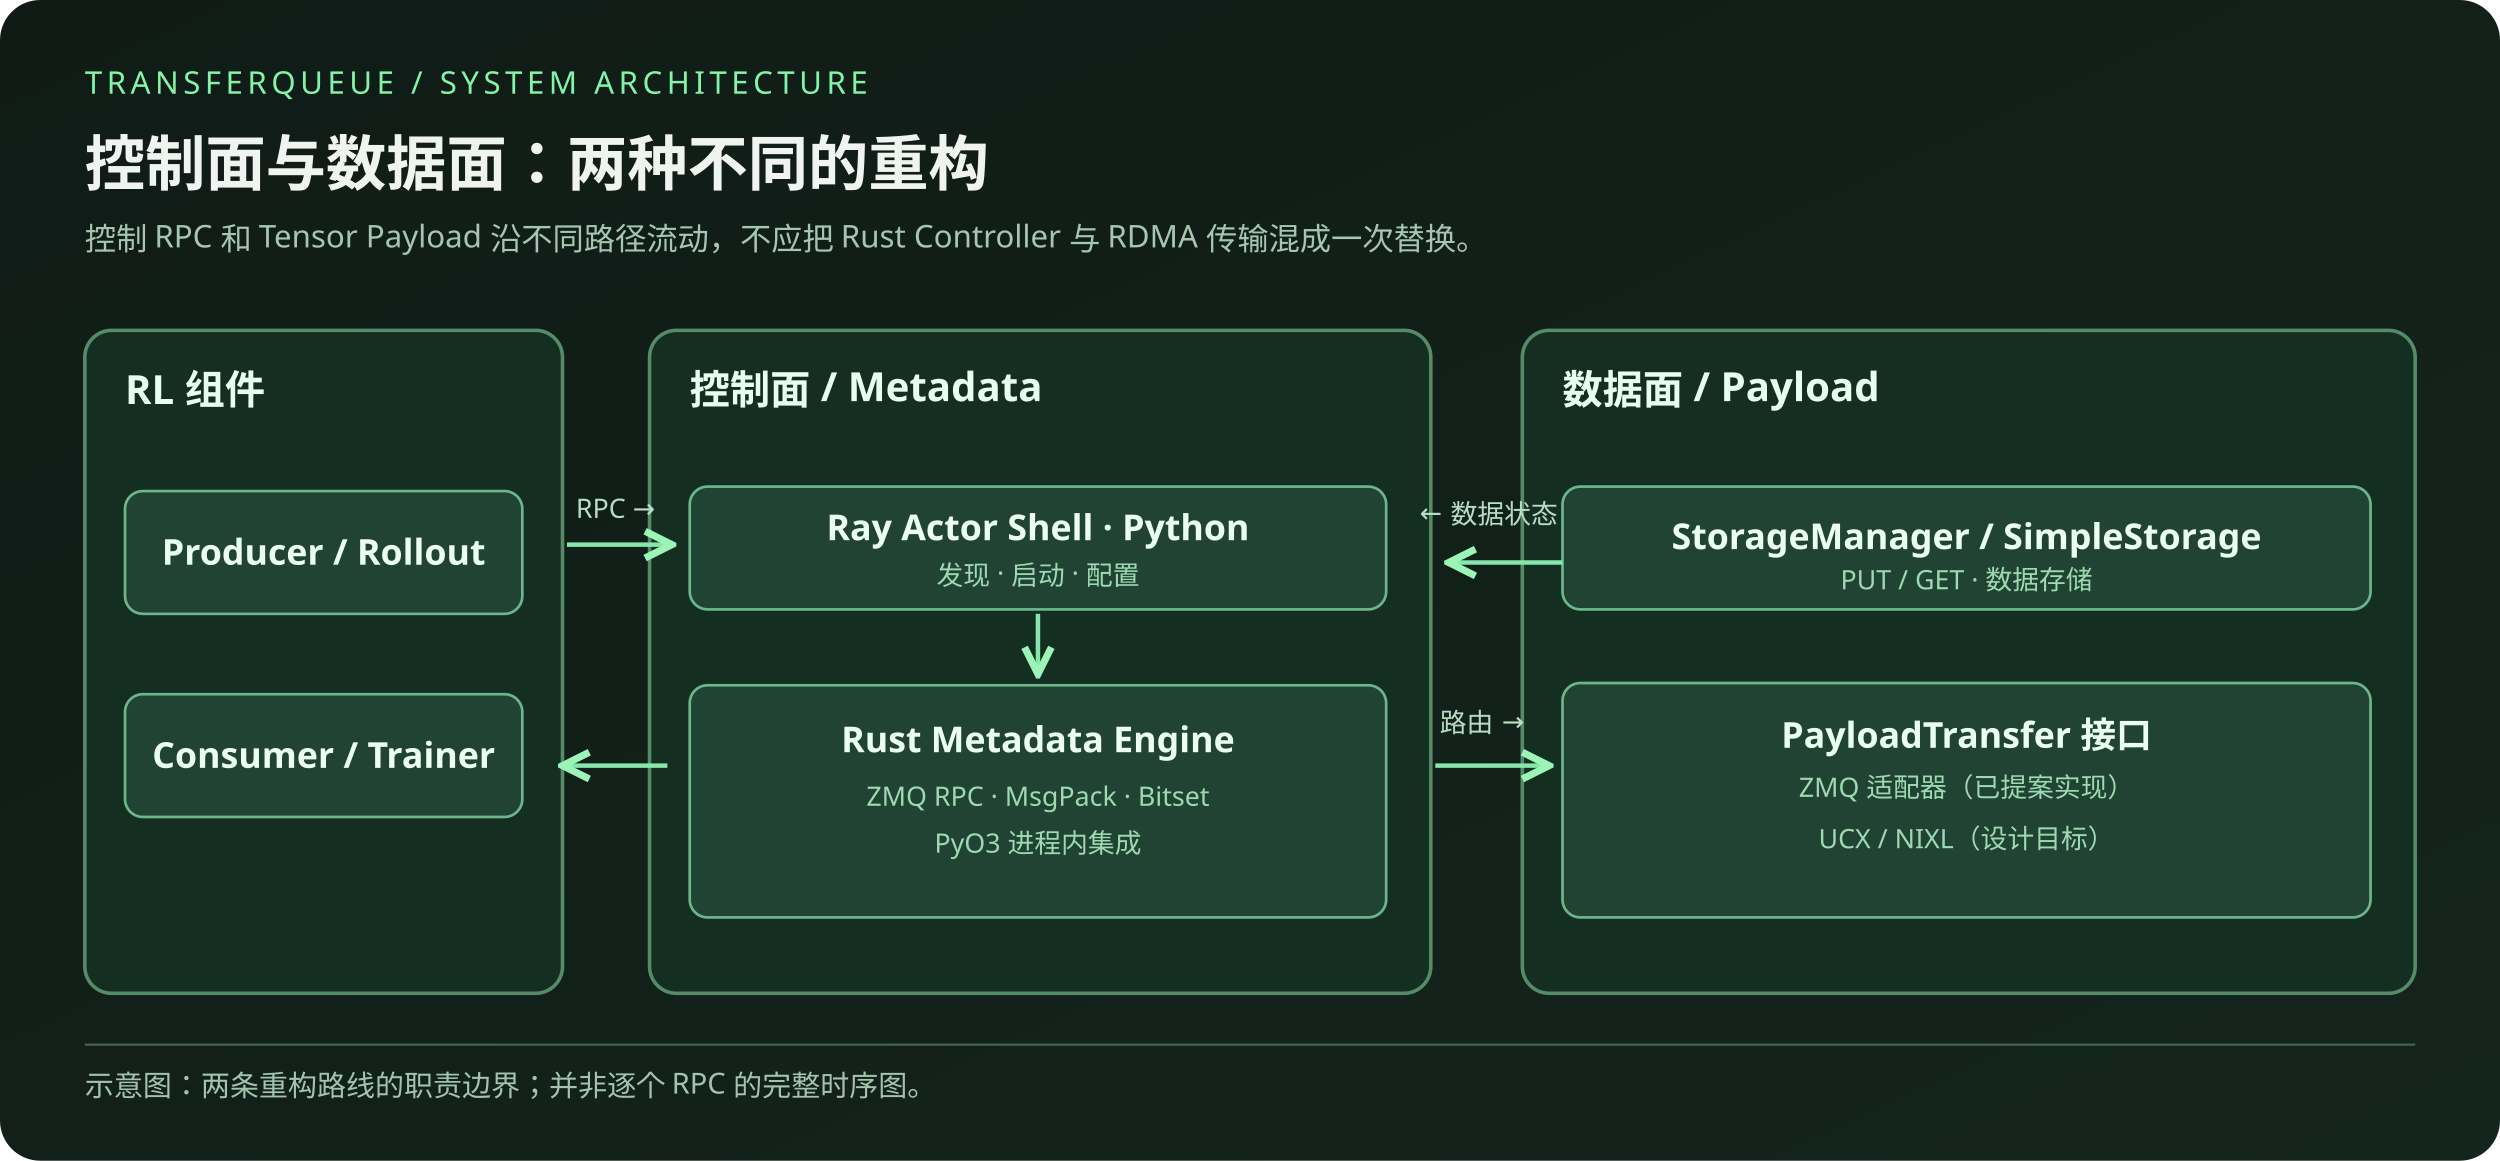
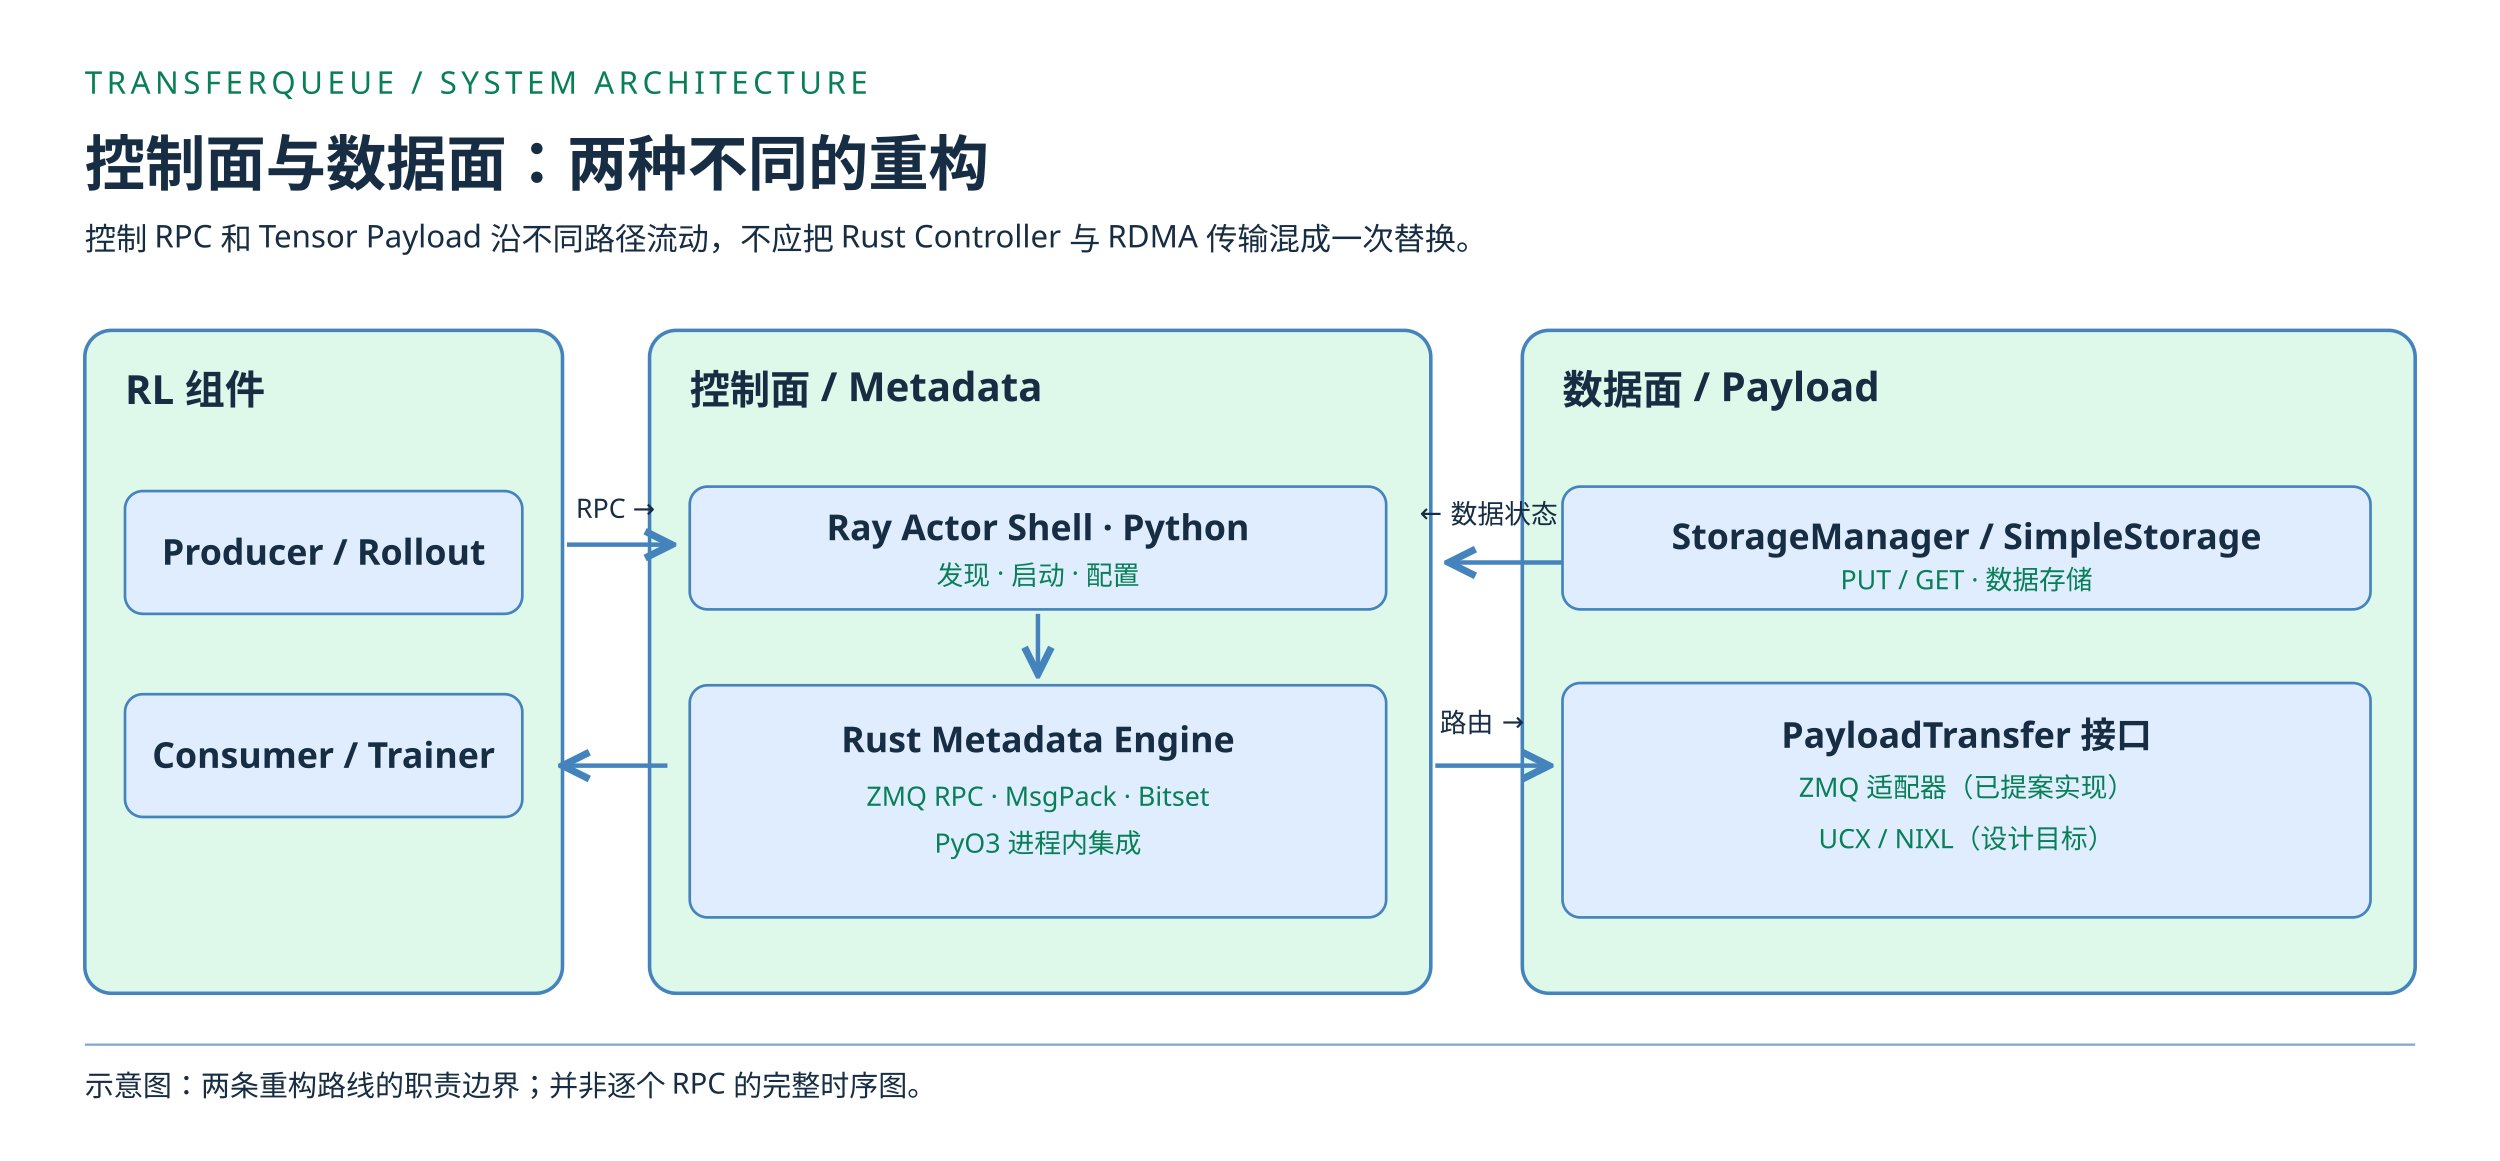
<svg xmlns="http://www.w3.org/2000/svg" viewBox="0 0 1120 520" role="img" aria-labelledby="t d">
  <defs>
    <linearGradient id="bg" x1="0" y1="0" x2="1" y2="1">
-       <stop stop-color="#101b16" />
-       <stop offset="1" stop-color="#14251d" />
+       <stop stop-color="#ffffff" />
+       <stop offset="1" stop-color="#ffffff" />
    </linearGradient>
    <marker id="arr" markerWidth="8" markerHeight="8" refX="6" refY="4" orient="auto">
-       <path d="M1 1L7 4L1 7" fill="none" stroke="#9cf5b7" stroke-width="1.6" />
+       <path d="M1 1L7 4L1 7" fill="none" stroke="#4583bd" stroke-width="1.6" />
    </marker>
  </defs>
  <rect width="1120" height="520" rx="18" fill="url(#bg)" />
  <g font-family="system-ui, PingFang SC, sans-serif">
-     <text x="38" y="42" font-size="14" letter-spacing="2" fill="#83f3a8">TRANSFERQUEUE / SYSTEM ARCHITECTURE</text>
-     <text x="38" y="83" font-size="27" font-weight="750" fill="#f0f4f1">控制面与数据面：两种不同的重构</text>
-     <text x="38" y="112" font-size="14" fill="#a6c6b1">控制 RPC 和 Tensor Payload 沿不同路径流动，不应把 Rust Controller 与 RDMA 传输混成一次替换。</text>
-     <g fill="#142f22" stroke="#568b69" stroke-width="1.6">
+     <text x="38" y="42" font-size="14" letter-spacing="2" fill="#087f55">TRANSFERQUEUE / SYSTEM ARCHITECTURE</text>
+     <text x="38" y="83" font-size="27" font-weight="750" fill="#172d43">控制面与数据面：两种不同的重构</text>
+     <text x="38" y="112" font-size="14" fill="#172d43">控制 RPC 和 Tensor Payload 沿不同路径流动，不应把 Rust Controller 与 RDMA 传输混成一次替换。</text>
+     <g fill="#def8e9" stroke="#4583bd" stroke-width="1.6">
      <rect x="38" y="148" width="214" height="297" rx="12" />
      <rect x="291" y="148" width="350" height="297" rx="12" />
      <rect x="682" y="148" width="400" height="297" rx="12" />
    </g>
-     <text x="56" y="181" fill="#e6fff0" font-size="18" font-weight="700">RL 组件</text>
-     <text x="309" y="181" fill="#e6fff0" font-size="18" font-weight="700">控制面 / Metadata</text>
-     <text x="700" y="181" fill="#e6fff0" font-size="18" font-weight="700">数据面 / Payload</text>
-     <g fill="#204333" stroke="#6db68b" stroke-width="1.2">
+     <text x="56" y="181" fill="#172d43" font-size="18" font-weight="700">RL 组件</text>
+     <text x="309" y="181" fill="#172d43" font-size="18" font-weight="700">控制面 / Metadata</text>
+     <text x="700" y="181" fill="#172d43" font-size="18" font-weight="700">数据面 / Payload</text>
+     <g fill="#dfedff" stroke="#4583bd" stroke-width="1.2">
      <rect x="56" y="220" width="178" height="55" rx="8" />
      <rect x="56" y="311" width="178" height="55" rx="8" />
      <rect x="309" y="218" width="312" height="55" rx="8" />
      <rect x="309" y="307" width="312" height="104" rx="8" />
      <rect x="700" y="218" width="362" height="55" rx="8" />
      <rect x="700" y="306" width="362" height="105" rx="8" />
    </g>
-     <g text-anchor="middle" fill="#ebfff3" font-weight="650" font-size="16">
+     <g text-anchor="middle" fill="#172d43" font-weight="650" font-size="16">
      <text x="145" y="253">Producer / Rollout</text>
      <text x="145" y="344">Consumer / Trainer</text>
      <text x="465" y="242">Ray Actor Shell · Python</text>
      <text x="465" y="337">Rust Metadata Engine</text>
      <text x="881" y="246">StorageManager / SimpleStorage</text>
      <text x="881" y="335">PayloadTransfer 接口</text>
    </g>
-     <g text-anchor="middle" font-size="12" fill="#9dd9b1">
+     <g text-anchor="middle" font-size="12" fill="#087f55">
      <text x="465" y="262">发现 · 启动 · 配置</text>
      <text x="465" y="361">ZMQ RPC · MsgPack · Bitset</text>
      <text x="465" y="382">PyO3 进程内集成</text>
      <text x="881" y="264">PUT / GET · 数据存储</text>
      <text x="881" y="357">ZMQ 适配器（已提案实现）</text>
      <text x="881" y="380">UCX / NIXL（设计目标）</text>
    </g>
-     <g fill="none" stroke="#85e7ab" stroke-width="2" marker-end="url(#arr)">
+     <g fill="none" stroke="#4583bd" stroke-width="2" marker-end="url(#arr)">
      <path d="M254 244H299" />
      <path d="M299 343H254" />
      <path d="M643 343H692" />
      <path d="M700 252H651" />
      <path d="M465 275V300" />
    </g>
-     <g font-size="12" fill="#b7ddc4">
+     <g font-size="12" fill="#172d43">
      <text x="258" y="232">RPC →</text>
      <text x="645" y="328">路由 →</text>
      <text x="636" y="234">← 数据状态</text>
    </g>
-     <line x1="38" y1="468" x2="1082" y2="468" stroke="#557f64" opacity=".7" />
-     <text x="38" y="491" font-size="13" fill="#a4c3af">示意图：两条重构路线的职责边界；并非逐个 RPC 的完整时序图。</text>
+     <line x1="38" y1="468" x2="1082" y2="468" stroke="#4583bd" opacity=".7" />
+     <text x="38" y="491" font-size="13" fill="#172d43">示意图：两条重构路线的职责边界；并非逐个 RPC 的完整时序图。</text>
  </g>
</svg>
